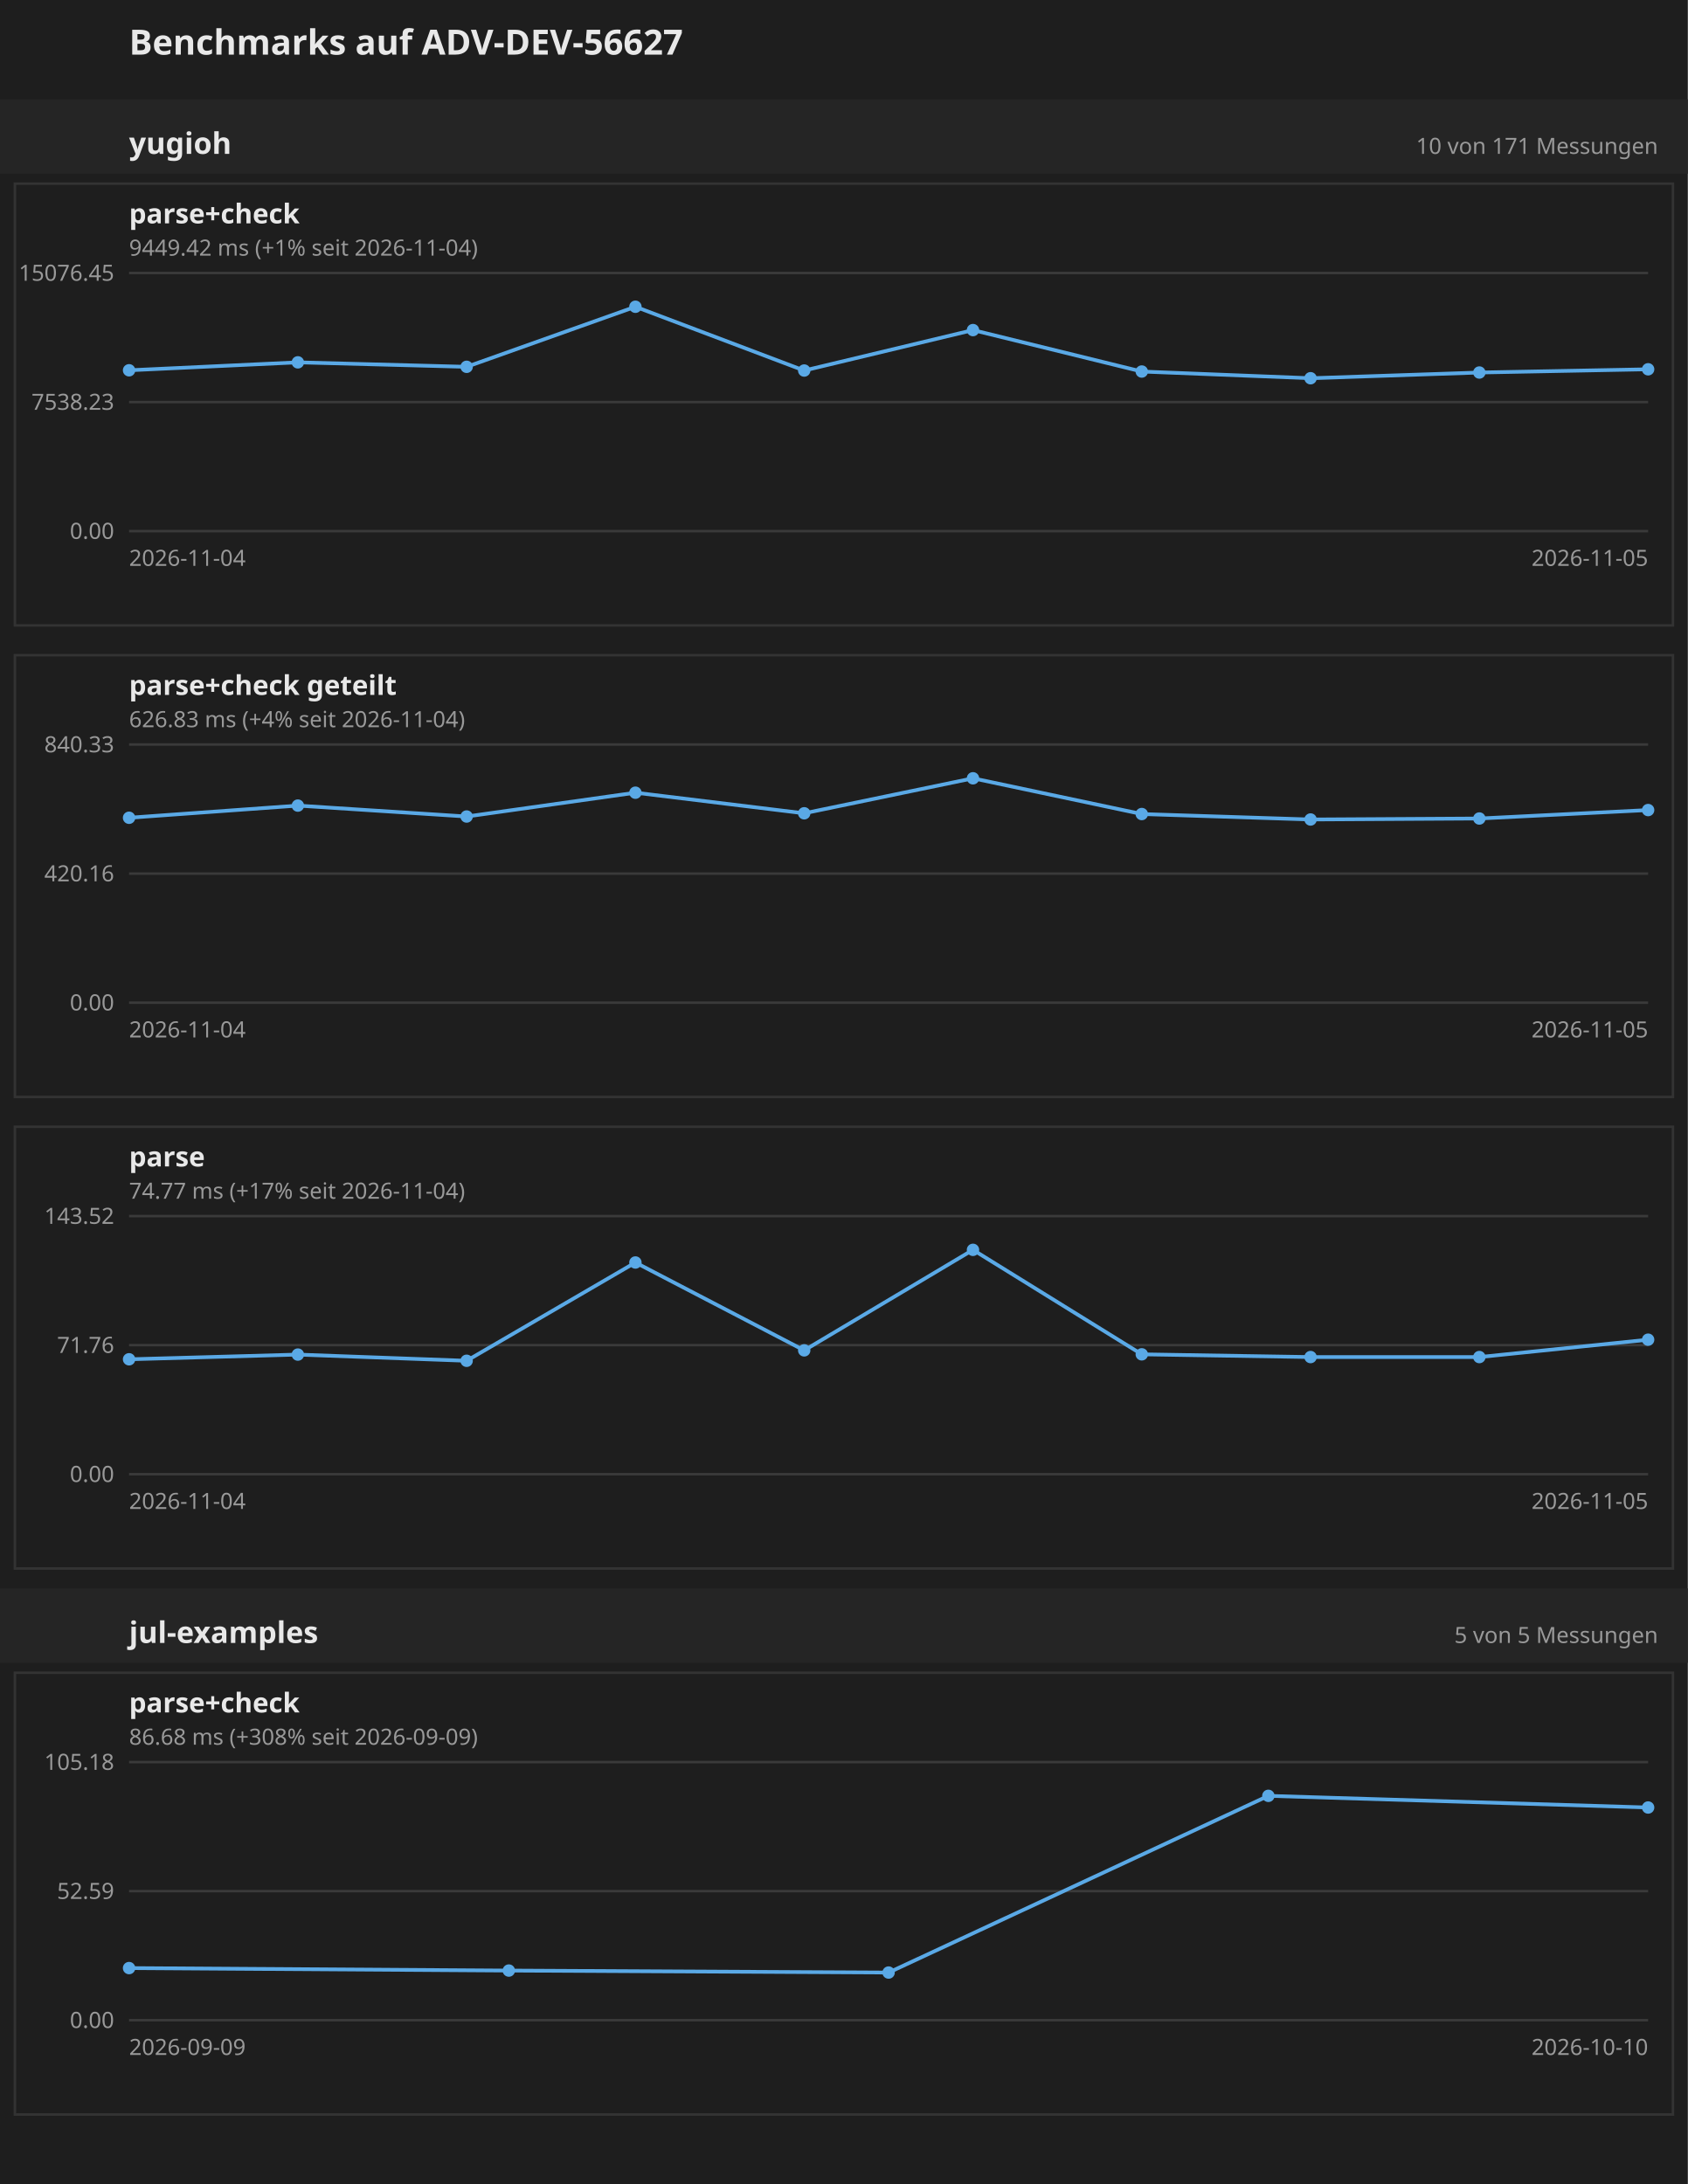
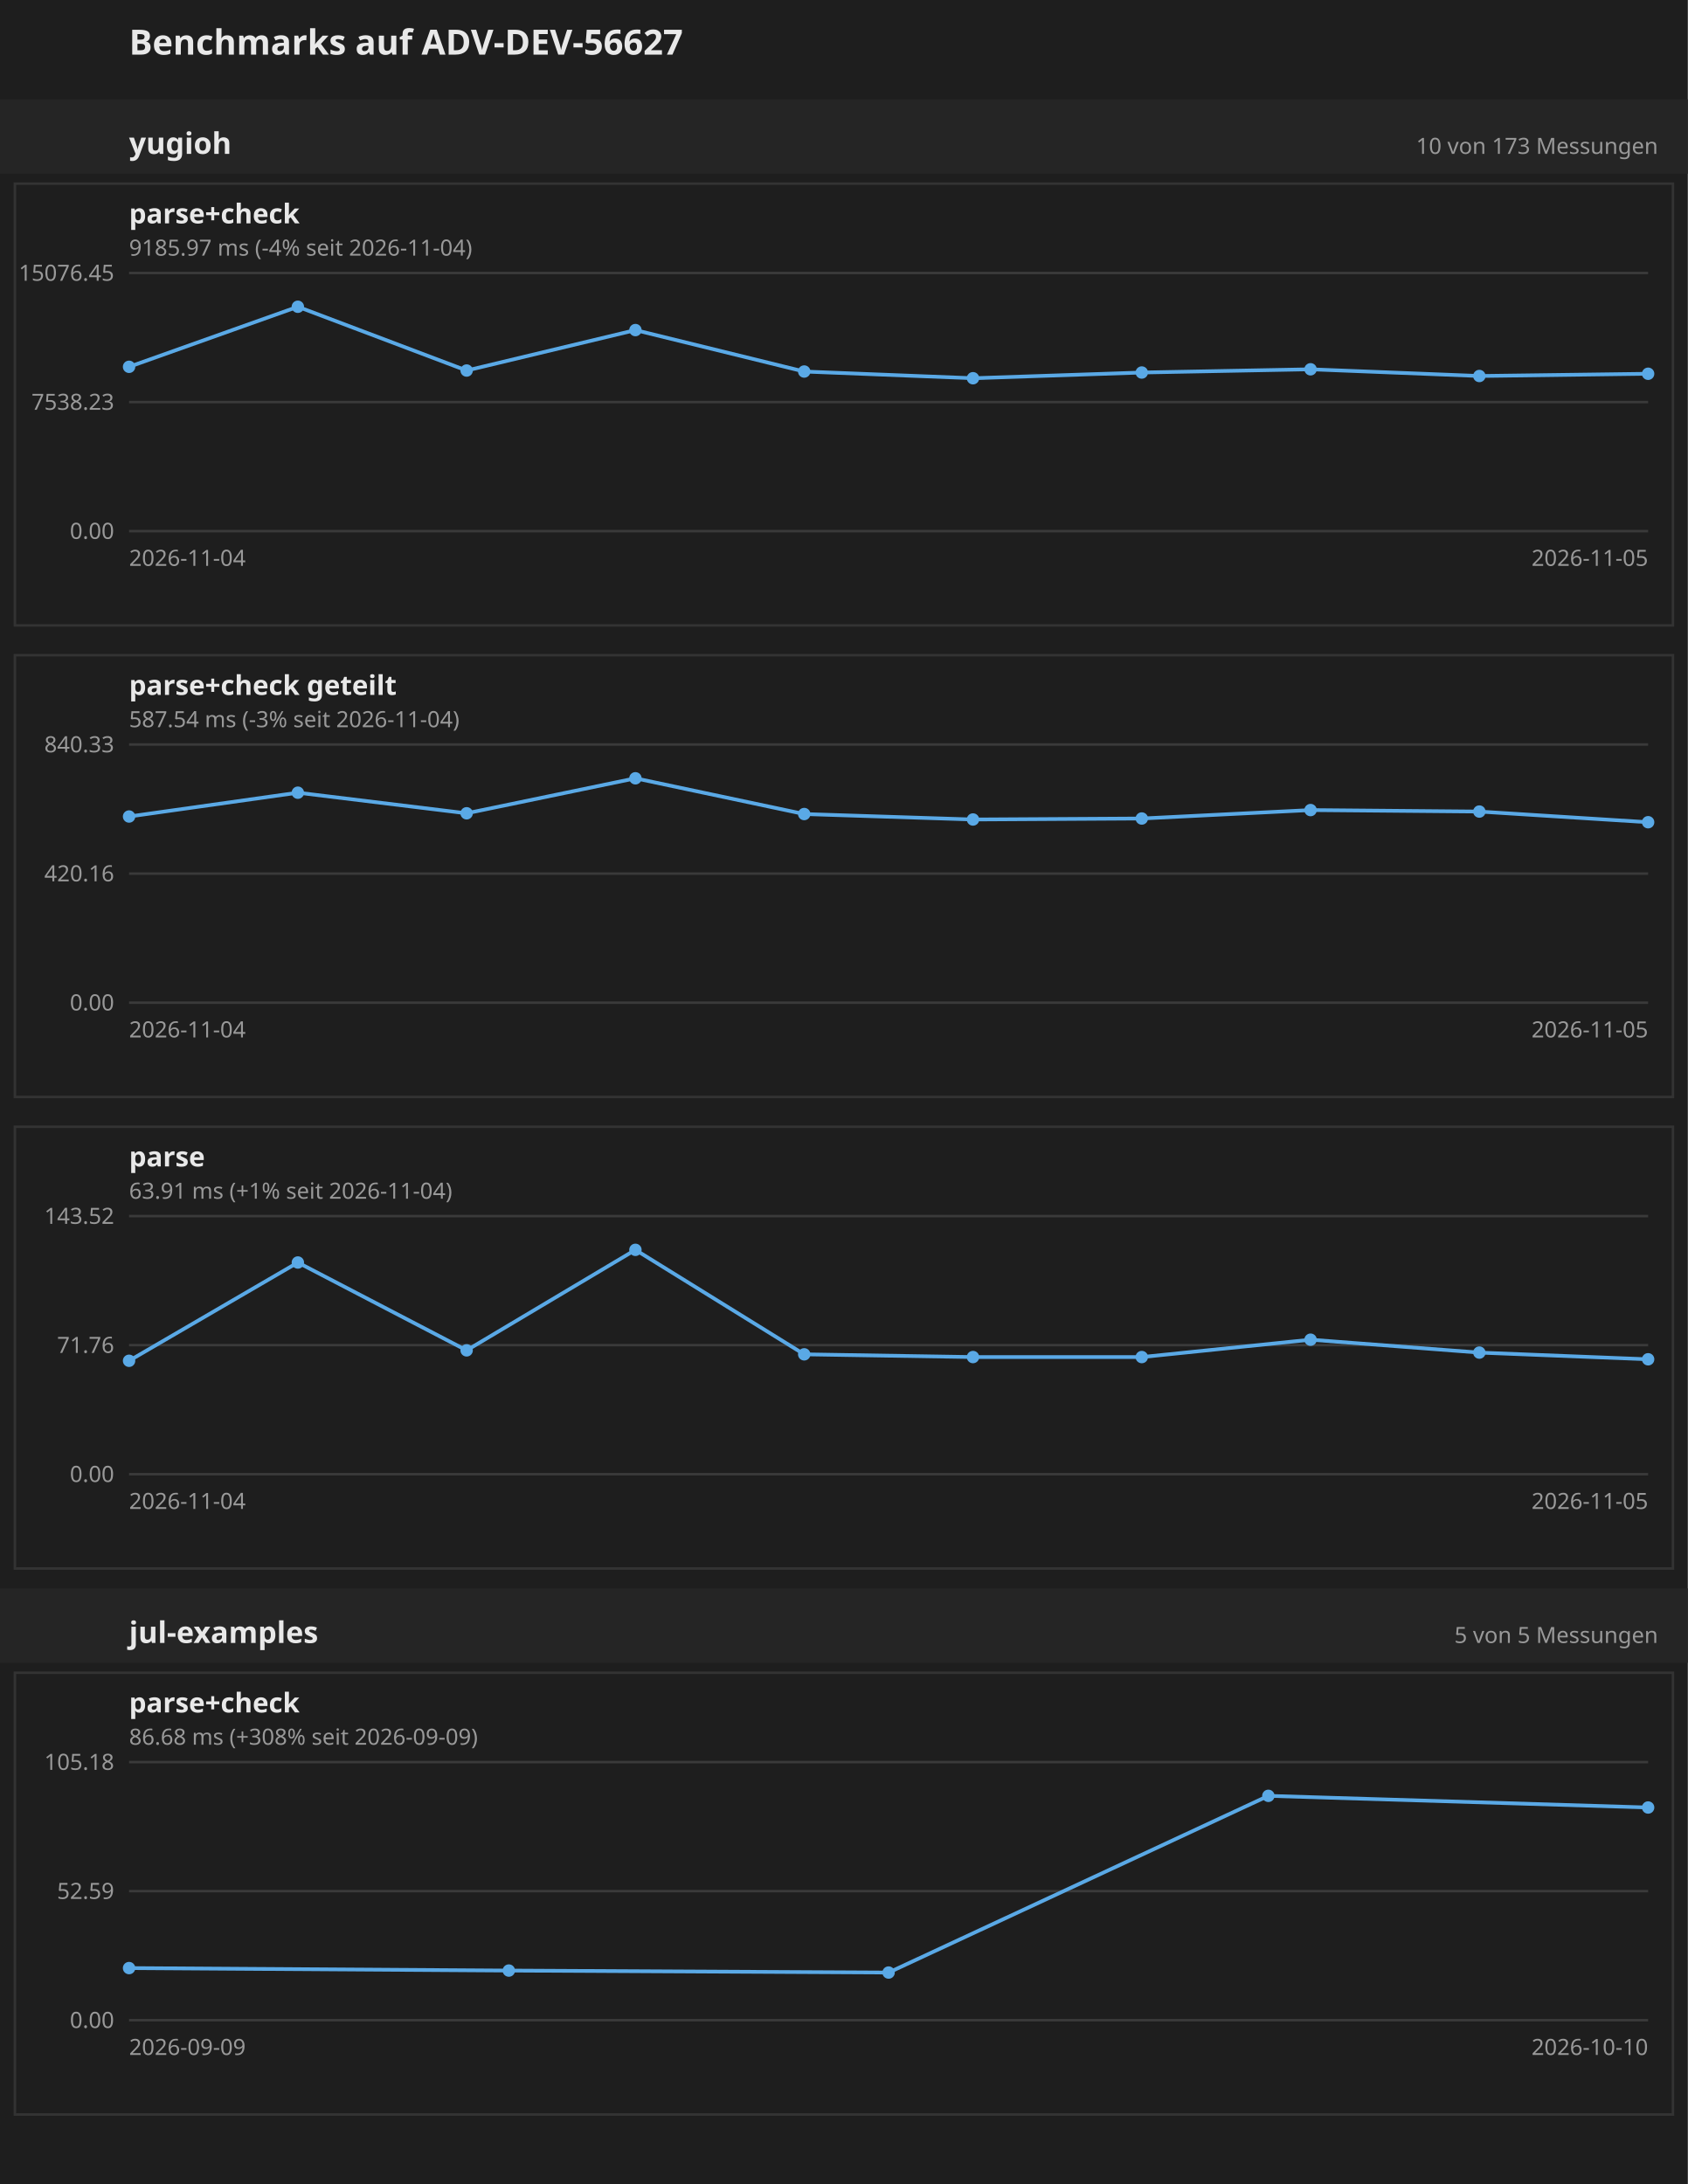
<svg xmlns="http://www.w3.org/2000/svg" width="680" height="880" font-family="sans-serif">
  <rect width="680" height="880" fill="#1e1e1e" />
  <text x="52" y="22" font-size="14" font-weight="bold" fill="#e8e8e8">Benchmarks auf ADV-DEV-56627</text>
  <g transform="translate(0 40)">
    <rect x="0" y="0" width="680" height="30" fill="#252525" />
    <text x="52" y="22" font-size="12" font-weight="bold" fill="#e8e8e8">yugioh</text>
-     <text x="668" y="22" text-anchor="end" font-size="9" fill="#999">10 von 171 Messungen</text>
+     <text x="668" y="22" text-anchor="end" font-size="9" fill="#999">10 von 173 Messungen</text>
    <g transform="translate(0 30)">
      <g transform="translate(0 0)">
        <rect x="6" y="4" width="668" height="178" fill="none" stroke="#333" />
        <text x="52" y="20" font-size="11" font-weight="bold" fill="#e8e8e8">parse+check</text>
-         <text x="52" y="33" font-size="9" fill="#999">9449.42 ms (+1% seit 2026-11-04)</text>
+         <text x="52" y="33" font-size="9" fill="#999">9185.97 ms (-4% seit 2026-11-04)</text>
        <line x1="52" y1="144.0" x2="664" y2="144.0" stroke="#3a3a3a" />
        <text x="46" y="144.0" text-anchor="end" dominant-baseline="middle" font-size="9" fill="#999">0.00</text>
        <line x1="52" y1="92.0" x2="664" y2="92.0" stroke="#3a3a3a" />
        <text x="46" y="92.0" text-anchor="end" dominant-baseline="middle" font-size="9" fill="#999">7538.23</text>
        <line x1="52" y1="40.0" x2="664" y2="40.0" stroke="#3a3a3a" />
        <text x="46" y="40.0" text-anchor="end" dominant-baseline="middle" font-size="9" fill="#999">15076.45</text>
        <text x="52" y="158" font-size="9" fill="#999">2026-11-04</text>
        <text x="664" y="158" text-anchor="end" font-size="9" fill="#999">2026-11-05</text>
-         <polyline fill="none" stroke="#5aa9e6" stroke-width="1.5" points="52.0,79.2 120.0,76.0 188.0,77.8 256.0,53.6 324.0,79.3 392.0,63.0 460.0,79.7 528.0,82.4 596.0,80.1 664.0,78.8" />
-         <circle cx="52.0" cy="79.2" r="2.5" fill="#5aa9e6" />
-         <circle cx="120.0" cy="76.0" r="2.5" fill="#5aa9e6" />
-         <circle cx="188.0" cy="77.8" r="2.5" fill="#5aa9e6" />
-         <circle cx="256.0" cy="53.6" r="2.5" fill="#5aa9e6" />
-         <circle cx="324.0" cy="79.3" r="2.5" fill="#5aa9e6" />
-         <circle cx="392.0" cy="63.0" r="2.5" fill="#5aa9e6" />
-         <circle cx="460.0" cy="79.7" r="2.5" fill="#5aa9e6" />
-         <circle cx="528.0" cy="82.4" r="2.5" fill="#5aa9e6" />
-         <circle cx="596.0" cy="80.1" r="2.5" fill="#5aa9e6" />
-         <circle cx="664.0" cy="78.8" r="2.5" fill="#5aa9e6" />
+         <polyline fill="none" stroke="#5aa9e6" stroke-width="1.5" points="52.0,77.8 120.0,53.6 188.0,79.3 256.0,63.0 324.0,79.7 392.0,82.4 460.0,80.1 528.0,78.8 596.0,81.5 664.0,80.6" />
+         <circle cx="52.0" cy="77.8" r="2.5" fill="#5aa9e6" />
+         <circle cx="120.0" cy="53.6" r="2.5" fill="#5aa9e6" />
+         <circle cx="188.0" cy="79.3" r="2.5" fill="#5aa9e6" />
+         <circle cx="256.0" cy="63.0" r="2.5" fill="#5aa9e6" />
+         <circle cx="324.0" cy="79.7" r="2.5" fill="#5aa9e6" />
+         <circle cx="392.0" cy="82.4" r="2.5" fill="#5aa9e6" />
+         <circle cx="460.0" cy="80.1" r="2.5" fill="#5aa9e6" />
+         <circle cx="528.0" cy="78.8" r="2.5" fill="#5aa9e6" />
+         <circle cx="596.0" cy="81.5" r="2.5" fill="#5aa9e6" />
+         <circle cx="664.0" cy="80.6" r="2.5" fill="#5aa9e6" />
      </g>
      <g transform="translate(0 190)">
        <rect x="6" y="4" width="668" height="178" fill="none" stroke="#333" />
        <text x="52" y="20" font-size="11" font-weight="bold" fill="#e8e8e8">parse+check geteilt</text>
-         <text x="52" y="33" font-size="9" fill="#999">626.83 ms (+4% seit 2026-11-04)</text>
+         <text x="52" y="33" font-size="9" fill="#999">587.54 ms (-3% seit 2026-11-04)</text>
        <line x1="52" y1="144.0" x2="664" y2="144.0" stroke="#3a3a3a" />
        <text x="46" y="144.0" text-anchor="end" dominant-baseline="middle" font-size="9" fill="#999">0.00</text>
        <line x1="52" y1="92.0" x2="664" y2="92.0" stroke="#3a3a3a" />
        <text x="46" y="92.0" text-anchor="end" dominant-baseline="middle" font-size="9" fill="#999">420.16</text>
        <line x1="52" y1="40.0" x2="664" y2="40.0" stroke="#3a3a3a" />
        <text x="46" y="40.0" text-anchor="end" dominant-baseline="middle" font-size="9" fill="#999">840.33</text>
        <text x="52" y="158" font-size="9" fill="#999">2026-11-04</text>
        <text x="664" y="158" text-anchor="end" font-size="9" fill="#999">2026-11-05</text>
-         <polyline fill="none" stroke="#5aa9e6" stroke-width="1.5" points="52.0,69.5 120.0,64.6 188.0,69.0 256.0,59.4 324.0,67.7 392.0,53.6 460.0,68.0 528.0,70.2 596.0,69.8 664.0,66.4" />
-         <circle cx="52.0" cy="69.5" r="2.5" fill="#5aa9e6" />
-         <circle cx="120.0" cy="64.6" r="2.5" fill="#5aa9e6" />
-         <circle cx="188.0" cy="69.0" r="2.5" fill="#5aa9e6" />
-         <circle cx="256.0" cy="59.4" r="2.5" fill="#5aa9e6" />
-         <circle cx="324.0" cy="67.7" r="2.5" fill="#5aa9e6" />
-         <circle cx="392.0" cy="53.6" r="2.5" fill="#5aa9e6" />
-         <circle cx="460.0" cy="68.0" r="2.5" fill="#5aa9e6" />
-         <circle cx="528.0" cy="70.2" r="2.5" fill="#5aa9e6" />
-         <circle cx="596.0" cy="69.8" r="2.5" fill="#5aa9e6" />
-         <circle cx="664.0" cy="66.4" r="2.5" fill="#5aa9e6" />
+         <polyline fill="none" stroke="#5aa9e6" stroke-width="1.5" points="52.0,69.0 120.0,59.4 188.0,67.7 256.0,53.6 324.0,68.0 392.0,70.2 460.0,69.8 528.0,66.4 596.0,67.0 664.0,71.3" />
+         <circle cx="52.0" cy="69.0" r="2.5" fill="#5aa9e6" />
+         <circle cx="120.0" cy="59.4" r="2.5" fill="#5aa9e6" />
+         <circle cx="188.0" cy="67.7" r="2.5" fill="#5aa9e6" />
+         <circle cx="256.0" cy="53.6" r="2.5" fill="#5aa9e6" />
+         <circle cx="324.0" cy="68.0" r="2.5" fill="#5aa9e6" />
+         <circle cx="392.0" cy="70.2" r="2.5" fill="#5aa9e6" />
+         <circle cx="460.0" cy="69.8" r="2.5" fill="#5aa9e6" />
+         <circle cx="528.0" cy="66.4" r="2.5" fill="#5aa9e6" />
+         <circle cx="596.0" cy="67.0" r="2.5" fill="#5aa9e6" />
+         <circle cx="664.0" cy="71.3" r="2.5" fill="#5aa9e6" />
      </g>
      <g transform="translate(0 380)">
        <rect x="6" y="4" width="668" height="178" fill="none" stroke="#333" />
        <text x="52" y="20" font-size="11" font-weight="bold" fill="#e8e8e8">parse</text>
-         <text x="52" y="33" font-size="9" fill="#999">74.77 ms (+17% seit 2026-11-04)</text>
+         <text x="52" y="33" font-size="9" fill="#999">63.91 ms (+1% seit 2026-11-04)</text>
        <line x1="52" y1="144.0" x2="664" y2="144.0" stroke="#3a3a3a" />
        <text x="46" y="144.0" text-anchor="end" dominant-baseline="middle" font-size="9" fill="#999">0.00</text>
        <line x1="52" y1="92.0" x2="664" y2="92.0" stroke="#3a3a3a" />
        <text x="46" y="92.0" text-anchor="end" dominant-baseline="middle" font-size="9" fill="#999">71.76</text>
        <line x1="52" y1="40.0" x2="664" y2="40.0" stroke="#3a3a3a" />
        <text x="46" y="40.0" text-anchor="end" dominant-baseline="middle" font-size="9" fill="#999">143.52</text>
        <text x="52" y="158" font-size="9" fill="#999">2026-11-04</text>
        <text x="664" y="158" text-anchor="end" font-size="9" fill="#999">2026-11-05</text>
-         <polyline fill="none" stroke="#5aa9e6" stroke-width="1.5" points="52.0,97.7 120.0,95.8 188.0,98.3 256.0,58.7 324.0,94.1 392.0,53.6 460.0,95.7 528.0,96.8 596.0,96.8 664.0,89.8" />
-         <circle cx="52.0" cy="97.7" r="2.5" fill="#5aa9e6" />
-         <circle cx="120.0" cy="95.8" r="2.5" fill="#5aa9e6" />
-         <circle cx="188.0" cy="98.3" r="2.5" fill="#5aa9e6" />
-         <circle cx="256.0" cy="58.7" r="2.5" fill="#5aa9e6" />
-         <circle cx="324.0" cy="94.1" r="2.5" fill="#5aa9e6" />
-         <circle cx="392.0" cy="53.6" r="2.5" fill="#5aa9e6" />
-         <circle cx="460.0" cy="95.7" r="2.5" fill="#5aa9e6" />
-         <circle cx="528.0" cy="96.8" r="2.5" fill="#5aa9e6" />
-         <circle cx="596.0" cy="96.8" r="2.5" fill="#5aa9e6" />
-         <circle cx="664.0" cy="89.8" r="2.5" fill="#5aa9e6" />
+         <polyline fill="none" stroke="#5aa9e6" stroke-width="1.5" points="52.0,98.3 120.0,58.7 188.0,94.1 256.0,53.6 324.0,95.7 392.0,96.8 460.0,96.8 528.0,89.8 596.0,95.0 664.0,97.7" />
+         <circle cx="52.0" cy="98.3" r="2.5" fill="#5aa9e6" />
+         <circle cx="120.0" cy="58.7" r="2.5" fill="#5aa9e6" />
+         <circle cx="188.0" cy="94.1" r="2.5" fill="#5aa9e6" />
+         <circle cx="256.0" cy="53.6" r="2.5" fill="#5aa9e6" />
+         <circle cx="324.0" cy="95.7" r="2.5" fill="#5aa9e6" />
+         <circle cx="392.0" cy="96.8" r="2.5" fill="#5aa9e6" />
+         <circle cx="460.0" cy="96.8" r="2.5" fill="#5aa9e6" />
+         <circle cx="528.0" cy="89.8" r="2.5" fill="#5aa9e6" />
+         <circle cx="596.0" cy="95.0" r="2.5" fill="#5aa9e6" />
+         <circle cx="664.0" cy="97.7" r="2.5" fill="#5aa9e6" />
      </g>
    </g>
  </g>
  <g transform="translate(0 640)">
    <rect x="0" y="0" width="680" height="30" fill="#252525" />
    <text x="52" y="22" font-size="12" font-weight="bold" fill="#e8e8e8">jul-examples</text>
    <text x="668" y="22" text-anchor="end" font-size="9" fill="#999">5 von 5 Messungen</text>
    <g transform="translate(0 30)">
      <g transform="translate(0 0)">
        <rect x="6" y="4" width="668" height="178" fill="none" stroke="#333" />
        <text x="52" y="20" font-size="11" font-weight="bold" fill="#e8e8e8">parse+check</text>
        <text x="52" y="33" font-size="9" fill="#999">86.68 ms (+308% seit 2026-09-09)</text>
        <line x1="52" y1="144.0" x2="664" y2="144.0" stroke="#3a3a3a" />
        <text x="46" y="144.0" text-anchor="end" dominant-baseline="middle" font-size="9" fill="#999">0.00</text>
        <line x1="52" y1="92.0" x2="664" y2="92.0" stroke="#3a3a3a" />
        <text x="46" y="92.0" text-anchor="end" dominant-baseline="middle" font-size="9" fill="#999">52.59</text>
        <line x1="52" y1="40.0" x2="664" y2="40.0" stroke="#3a3a3a" />
        <text x="46" y="40.0" text-anchor="end" dominant-baseline="middle" font-size="9" fill="#999">105.18</text>
        <text x="52" y="158" font-size="9" fill="#999">2026-09-09</text>
        <text x="664" y="158" text-anchor="end" font-size="9" fill="#999">2026-10-10</text>
        <polyline fill="none" stroke="#5aa9e6" stroke-width="1.5" points="52.0,123.0 205.0,124.0 358.0,124.8 511.0,53.6 664.0,58.3" />
        <circle cx="52.0" cy="123.0" r="2.5" fill="#5aa9e6" />
        <circle cx="205.0" cy="124.0" r="2.5" fill="#5aa9e6" />
        <circle cx="358.0" cy="124.8" r="2.5" fill="#5aa9e6" />
        <circle cx="511.0" cy="53.6" r="2.5" fill="#5aa9e6" />
        <circle cx="664.0" cy="58.3" r="2.5" fill="#5aa9e6" />
      </g>
    </g>
  </g>
</svg>
